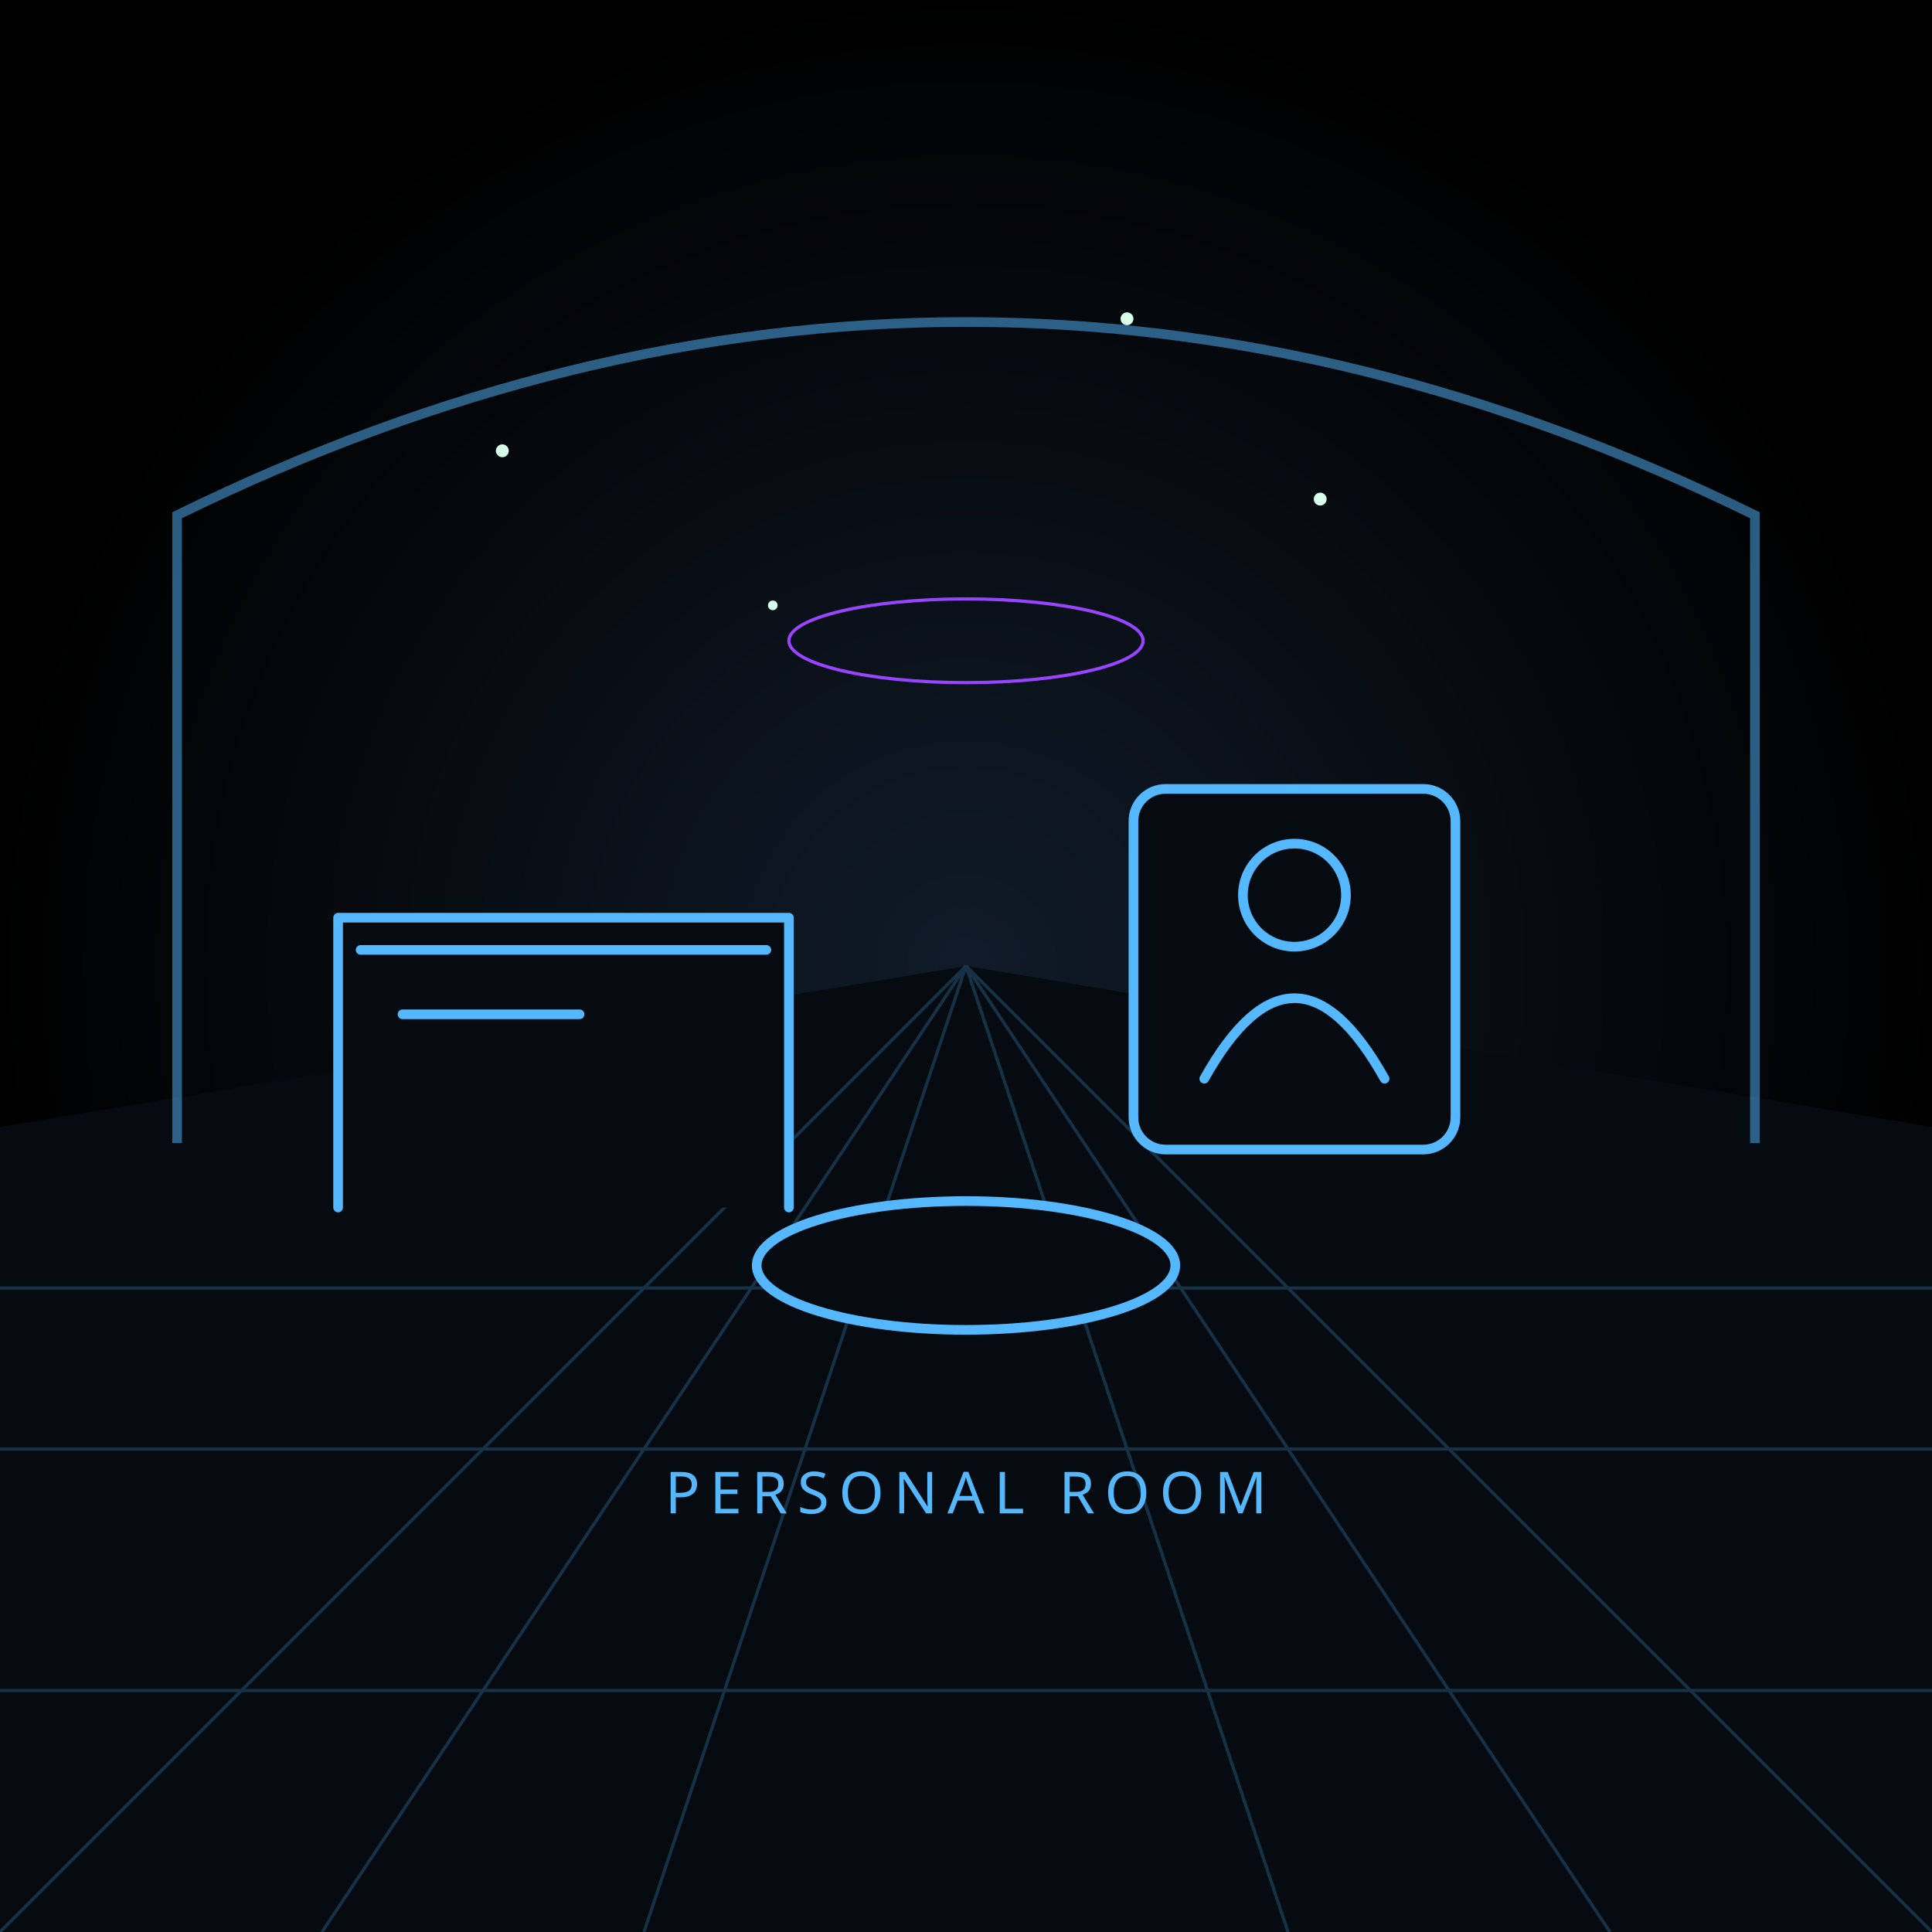
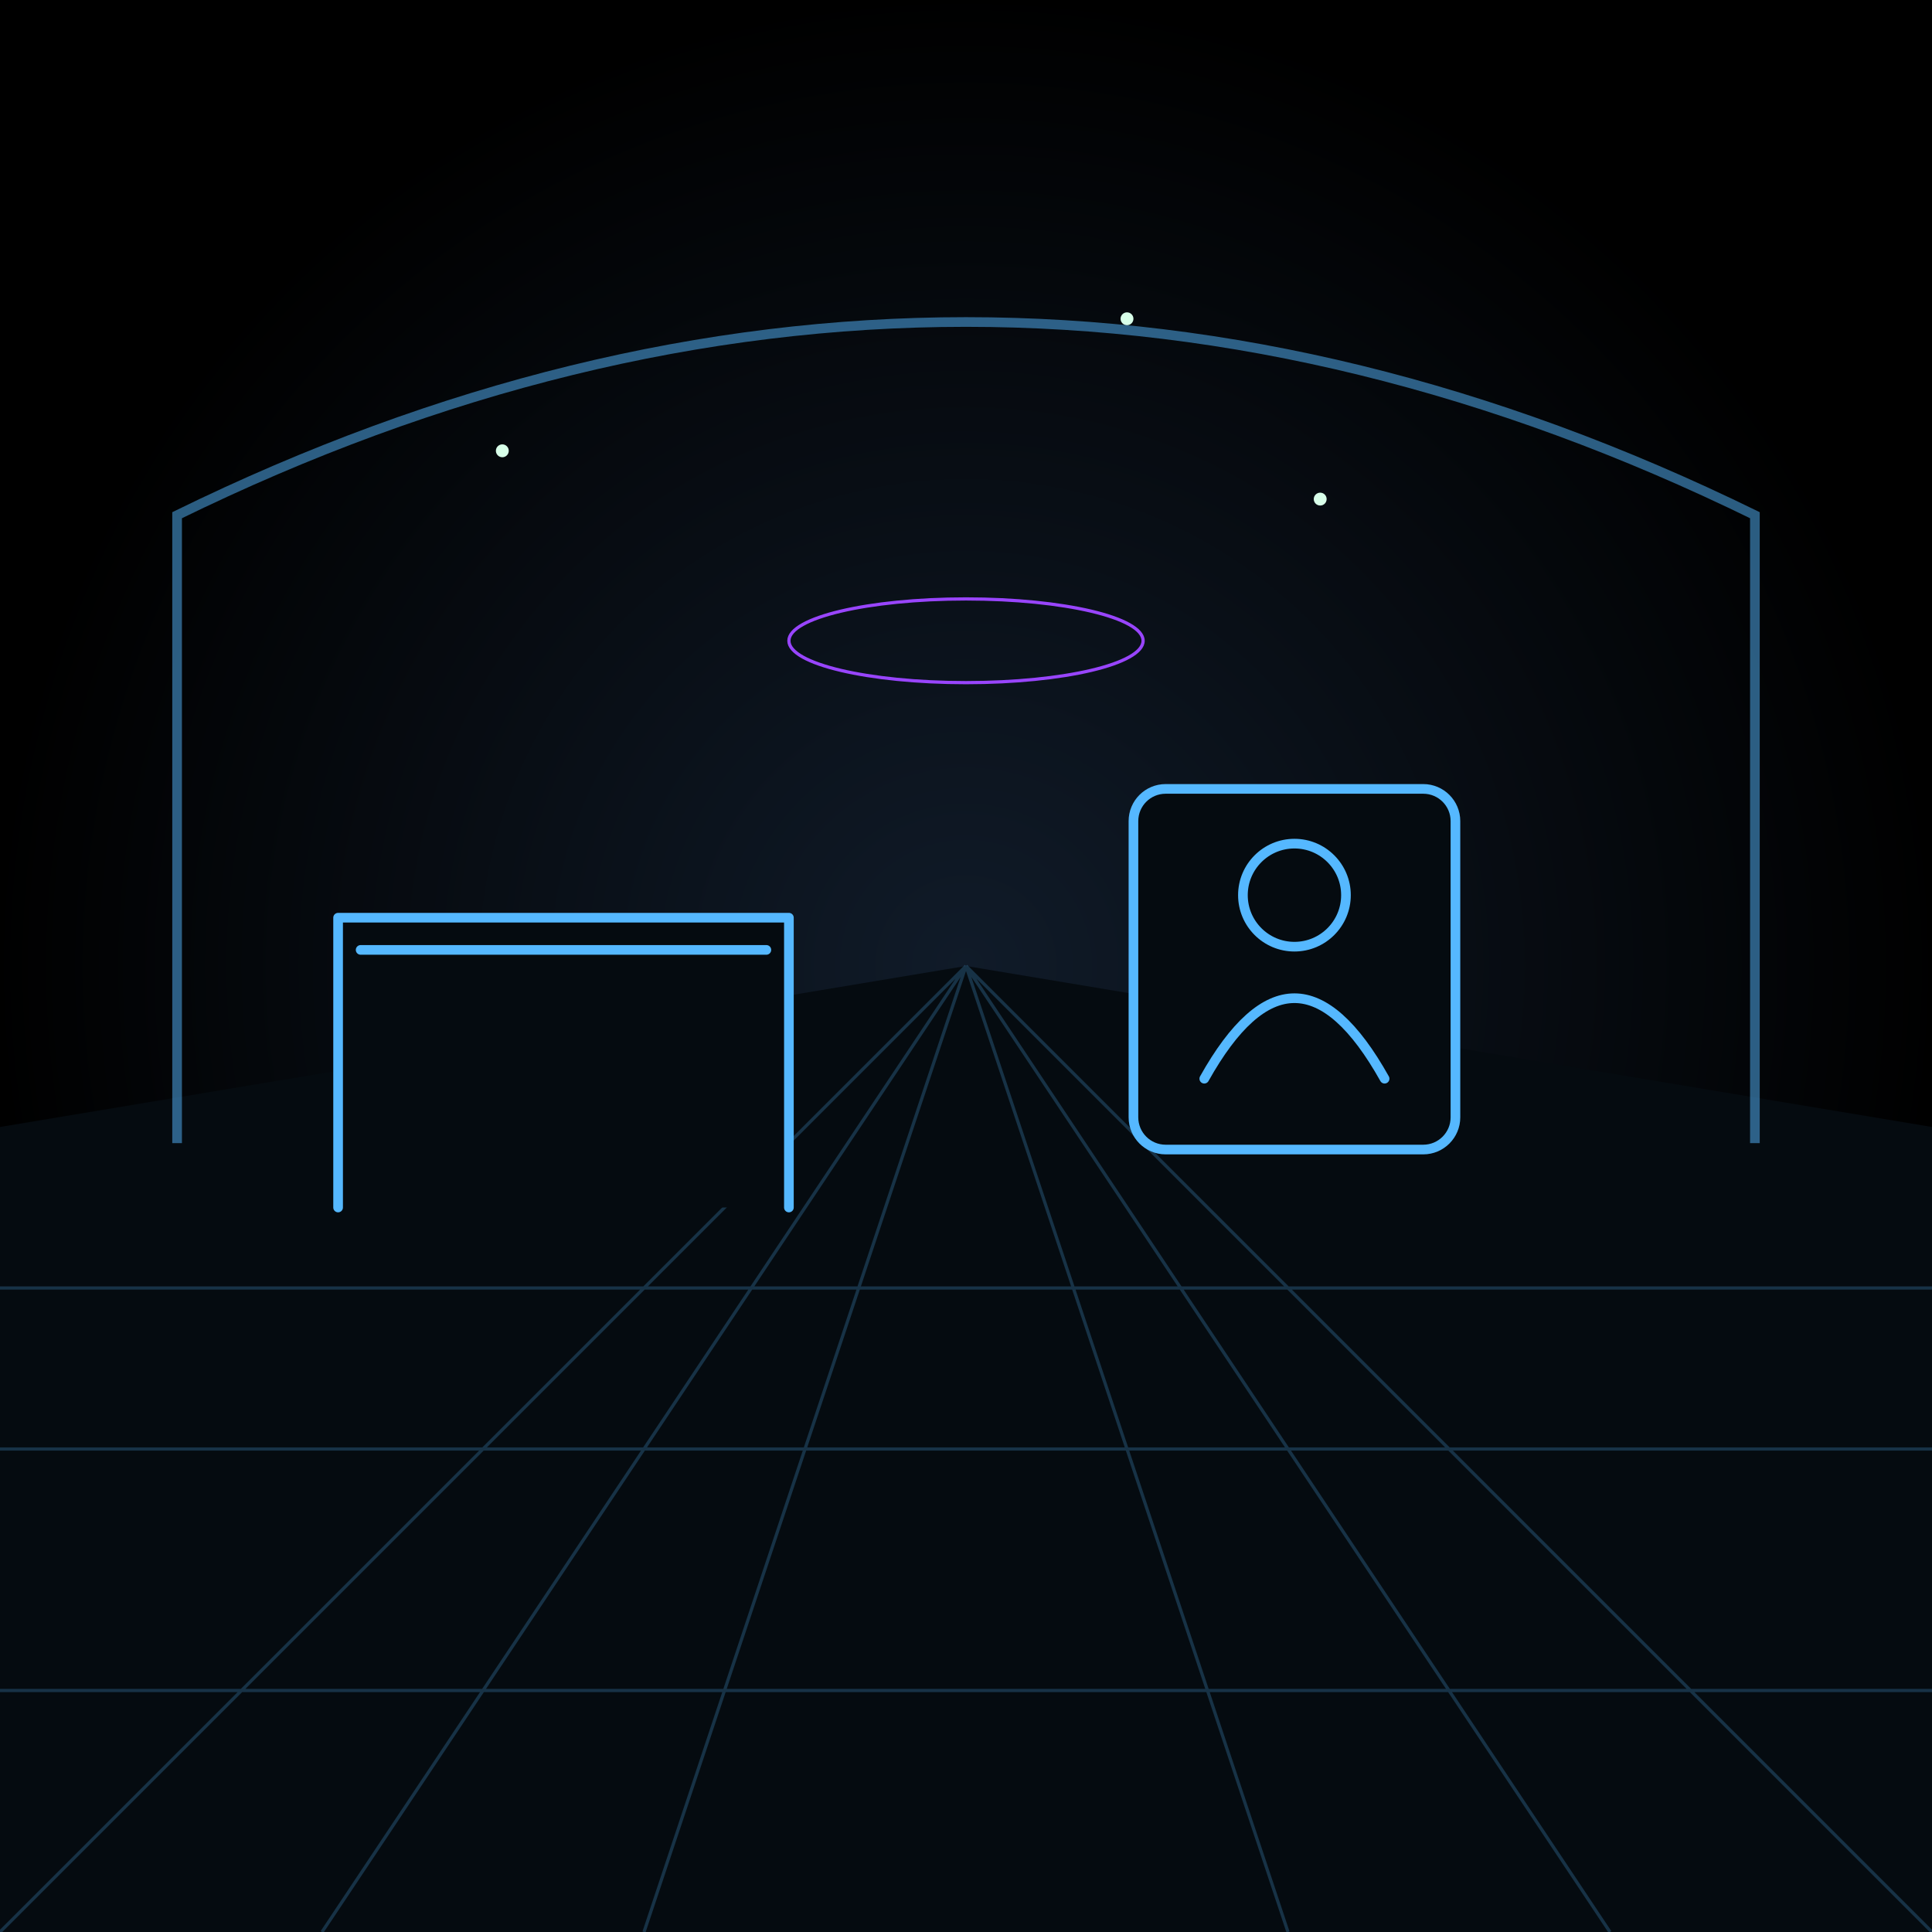
<svg xmlns="http://www.w3.org/2000/svg" viewBox="0 0 600 600">
  <defs>
    <radialGradient id="sky">
      <stop stop-color="#101b29" />
      <stop offset="1" stop-color="#000" />
    </radialGradient>
  </defs>
  <rect width="600" height="600" fill="url(#sky)" />
  <g fill="#d8ffe9">
    <circle cx="156" cy="140" r="2" />
    <circle cx="410" cy="155" r="2" />
    <circle cx="350" cy="99" r="2" />
-     <circle cx="240" cy="188" r="1.5" />
  </g>
  <path d="M0 350 300 300 600 350v250H0Z" fill="#050b10" />
  <g fill="none" stroke="#55B8FF" stroke-opacity=".23">
    <path d="M300 300 0 600M300 300 100 600M300 300 200 600M300 300 400 600M300 300 500 600M300 300 600 600M0 400h600M0 450h600M0 525h600" />
  </g>
  <path d="M55 355V160q245-120 490 0v195" fill="none" stroke="#55B8FF" stroke-width="3" opacity=".5" />
  <ellipse cx="300" cy="199" rx="55" ry="13" fill="none" stroke="#9945ff" />
  <g fill="#050b10" stroke="#55B8FF" stroke-width="3" stroke-linecap="round" stroke-linejoin="round">
-     <path d="M105 375v-90h140v90M112 295h126M125 315h55" />
+     <path d="M105 375v-90h140v90M112 295h126" />
    <rect x="352" y="245" width="100" height="112" rx="10" />
    <circle cx="402" cy="278" r="16" />
    <path d="M374 335q28-50 56 0" />
-     <ellipse cx="300" cy="393" rx="65" ry="20" />
  </g>
-   <text x="300" y="470" text-anchor="middle" fill="#55B8FF" font-family="sans-serif" font-size="18" letter-spacing="3">PERSONAL ROOM</text>
</svg>
